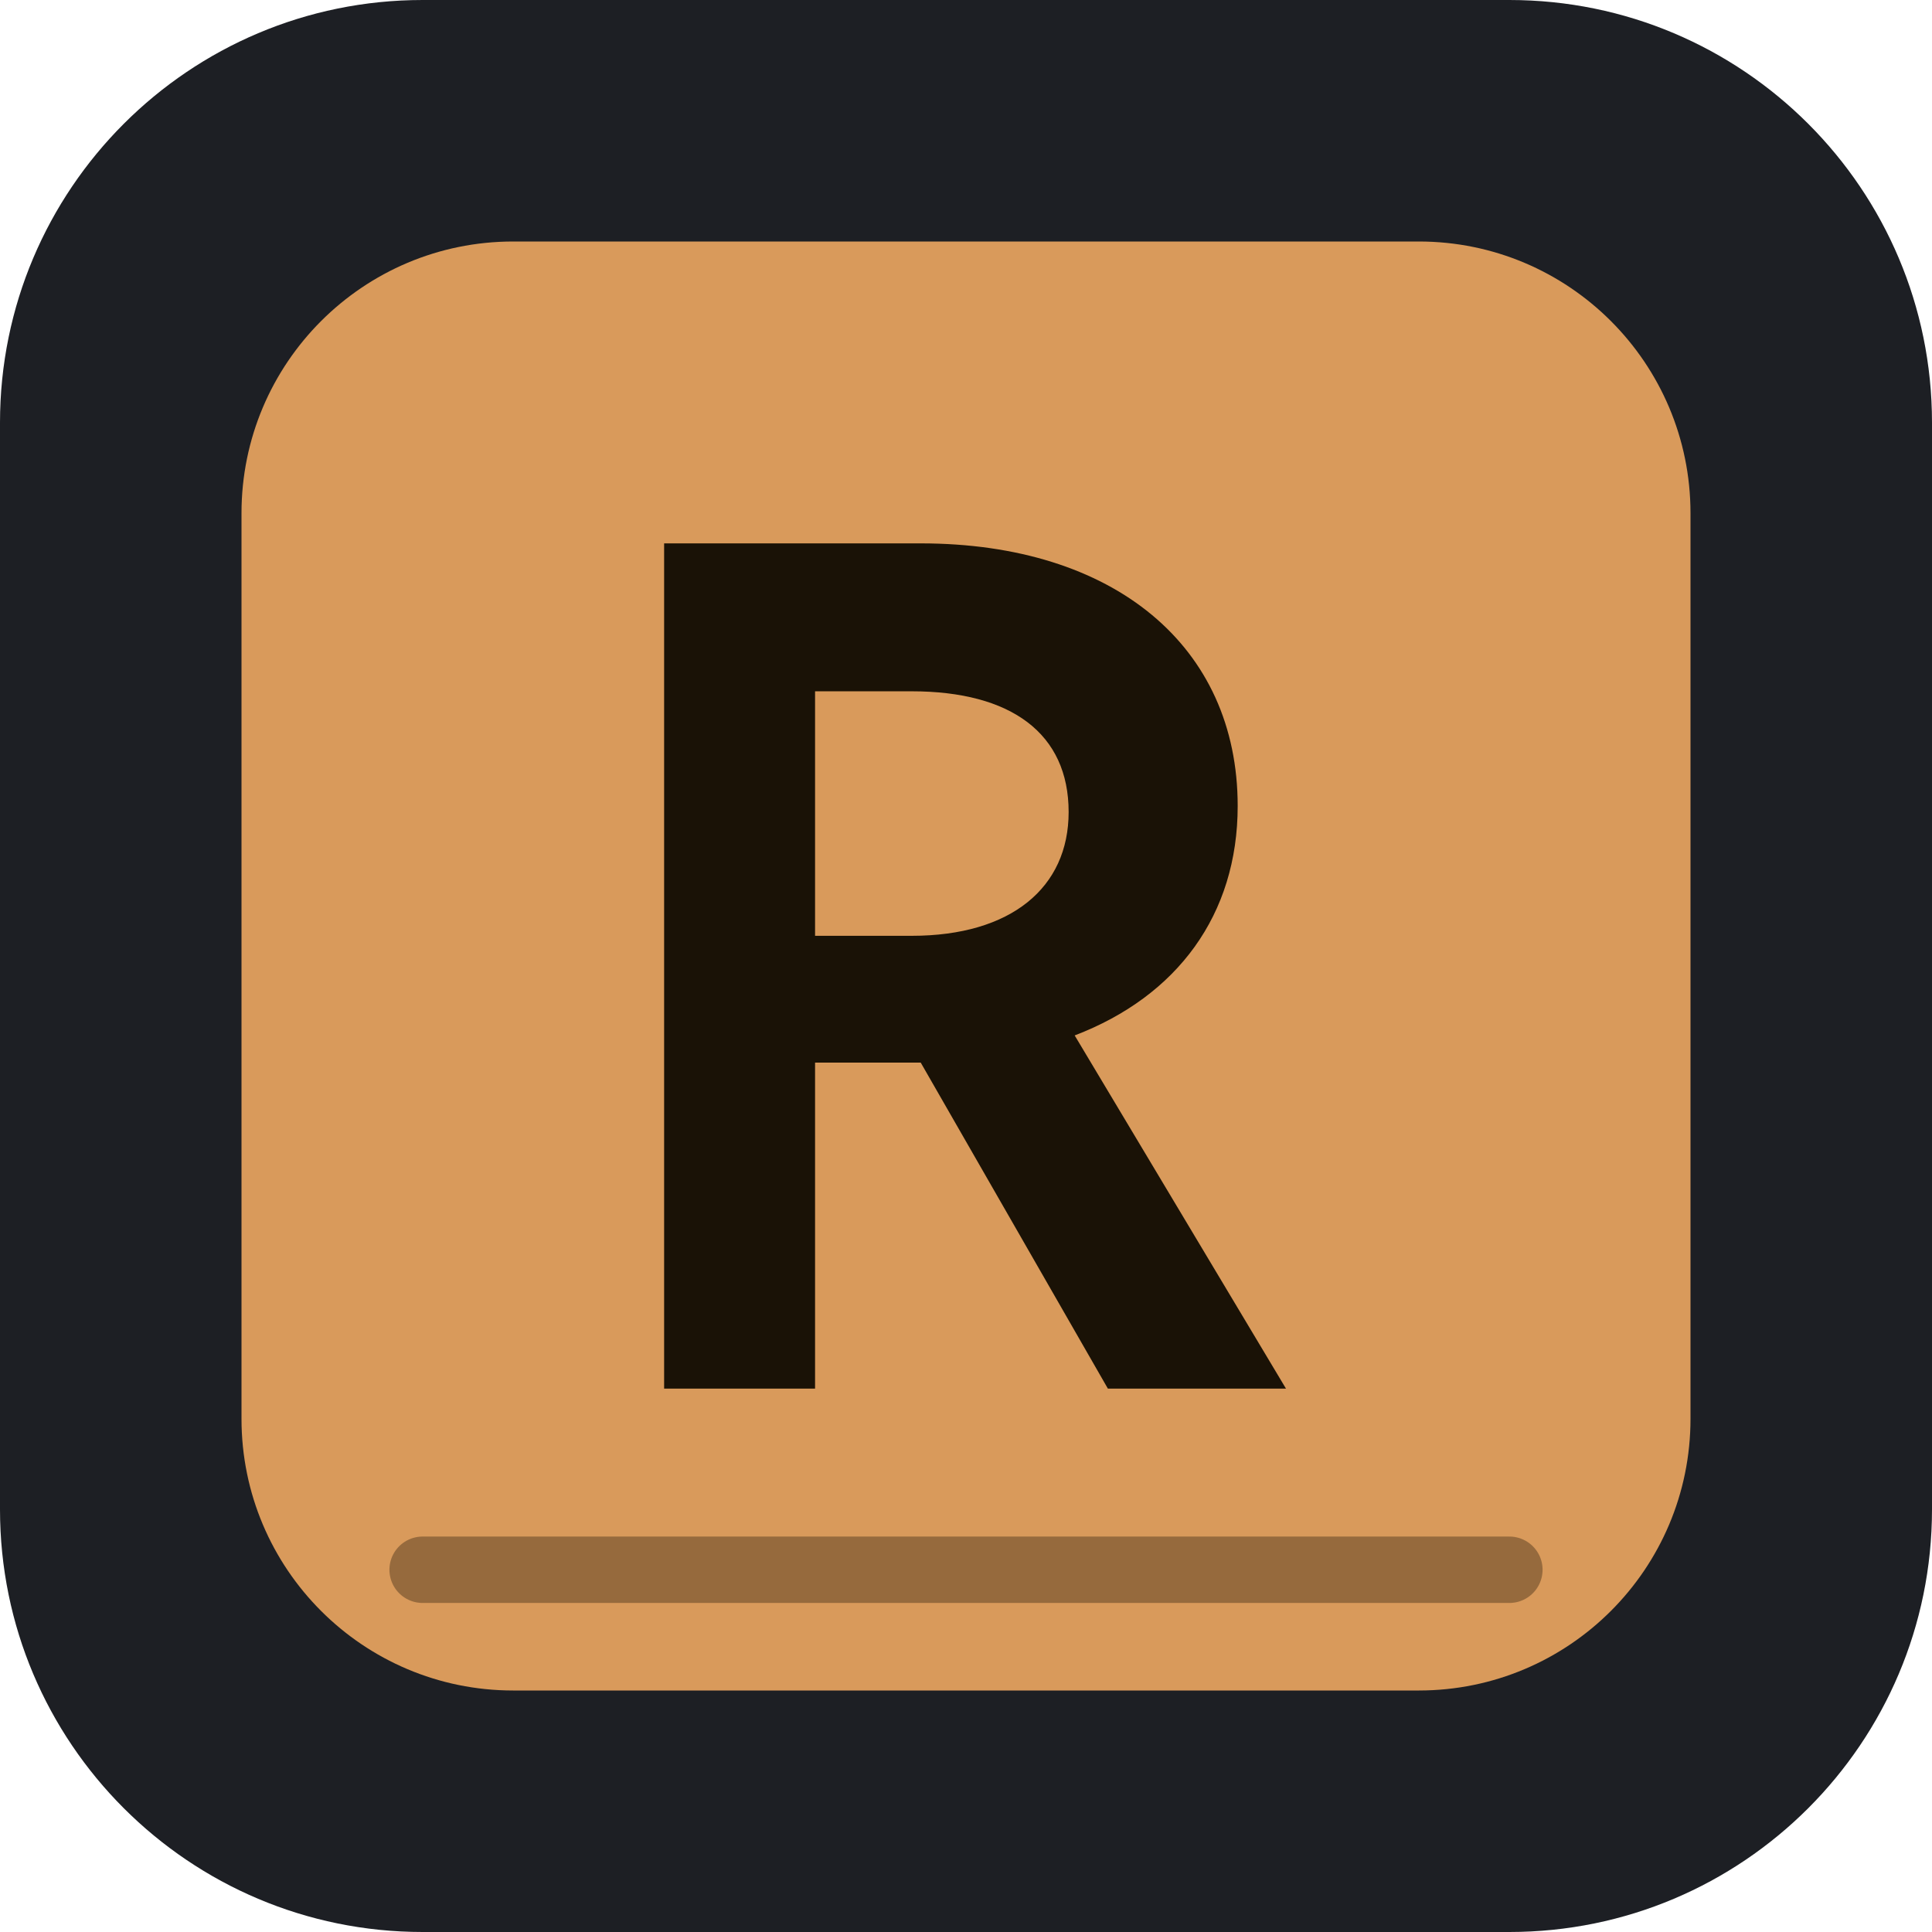
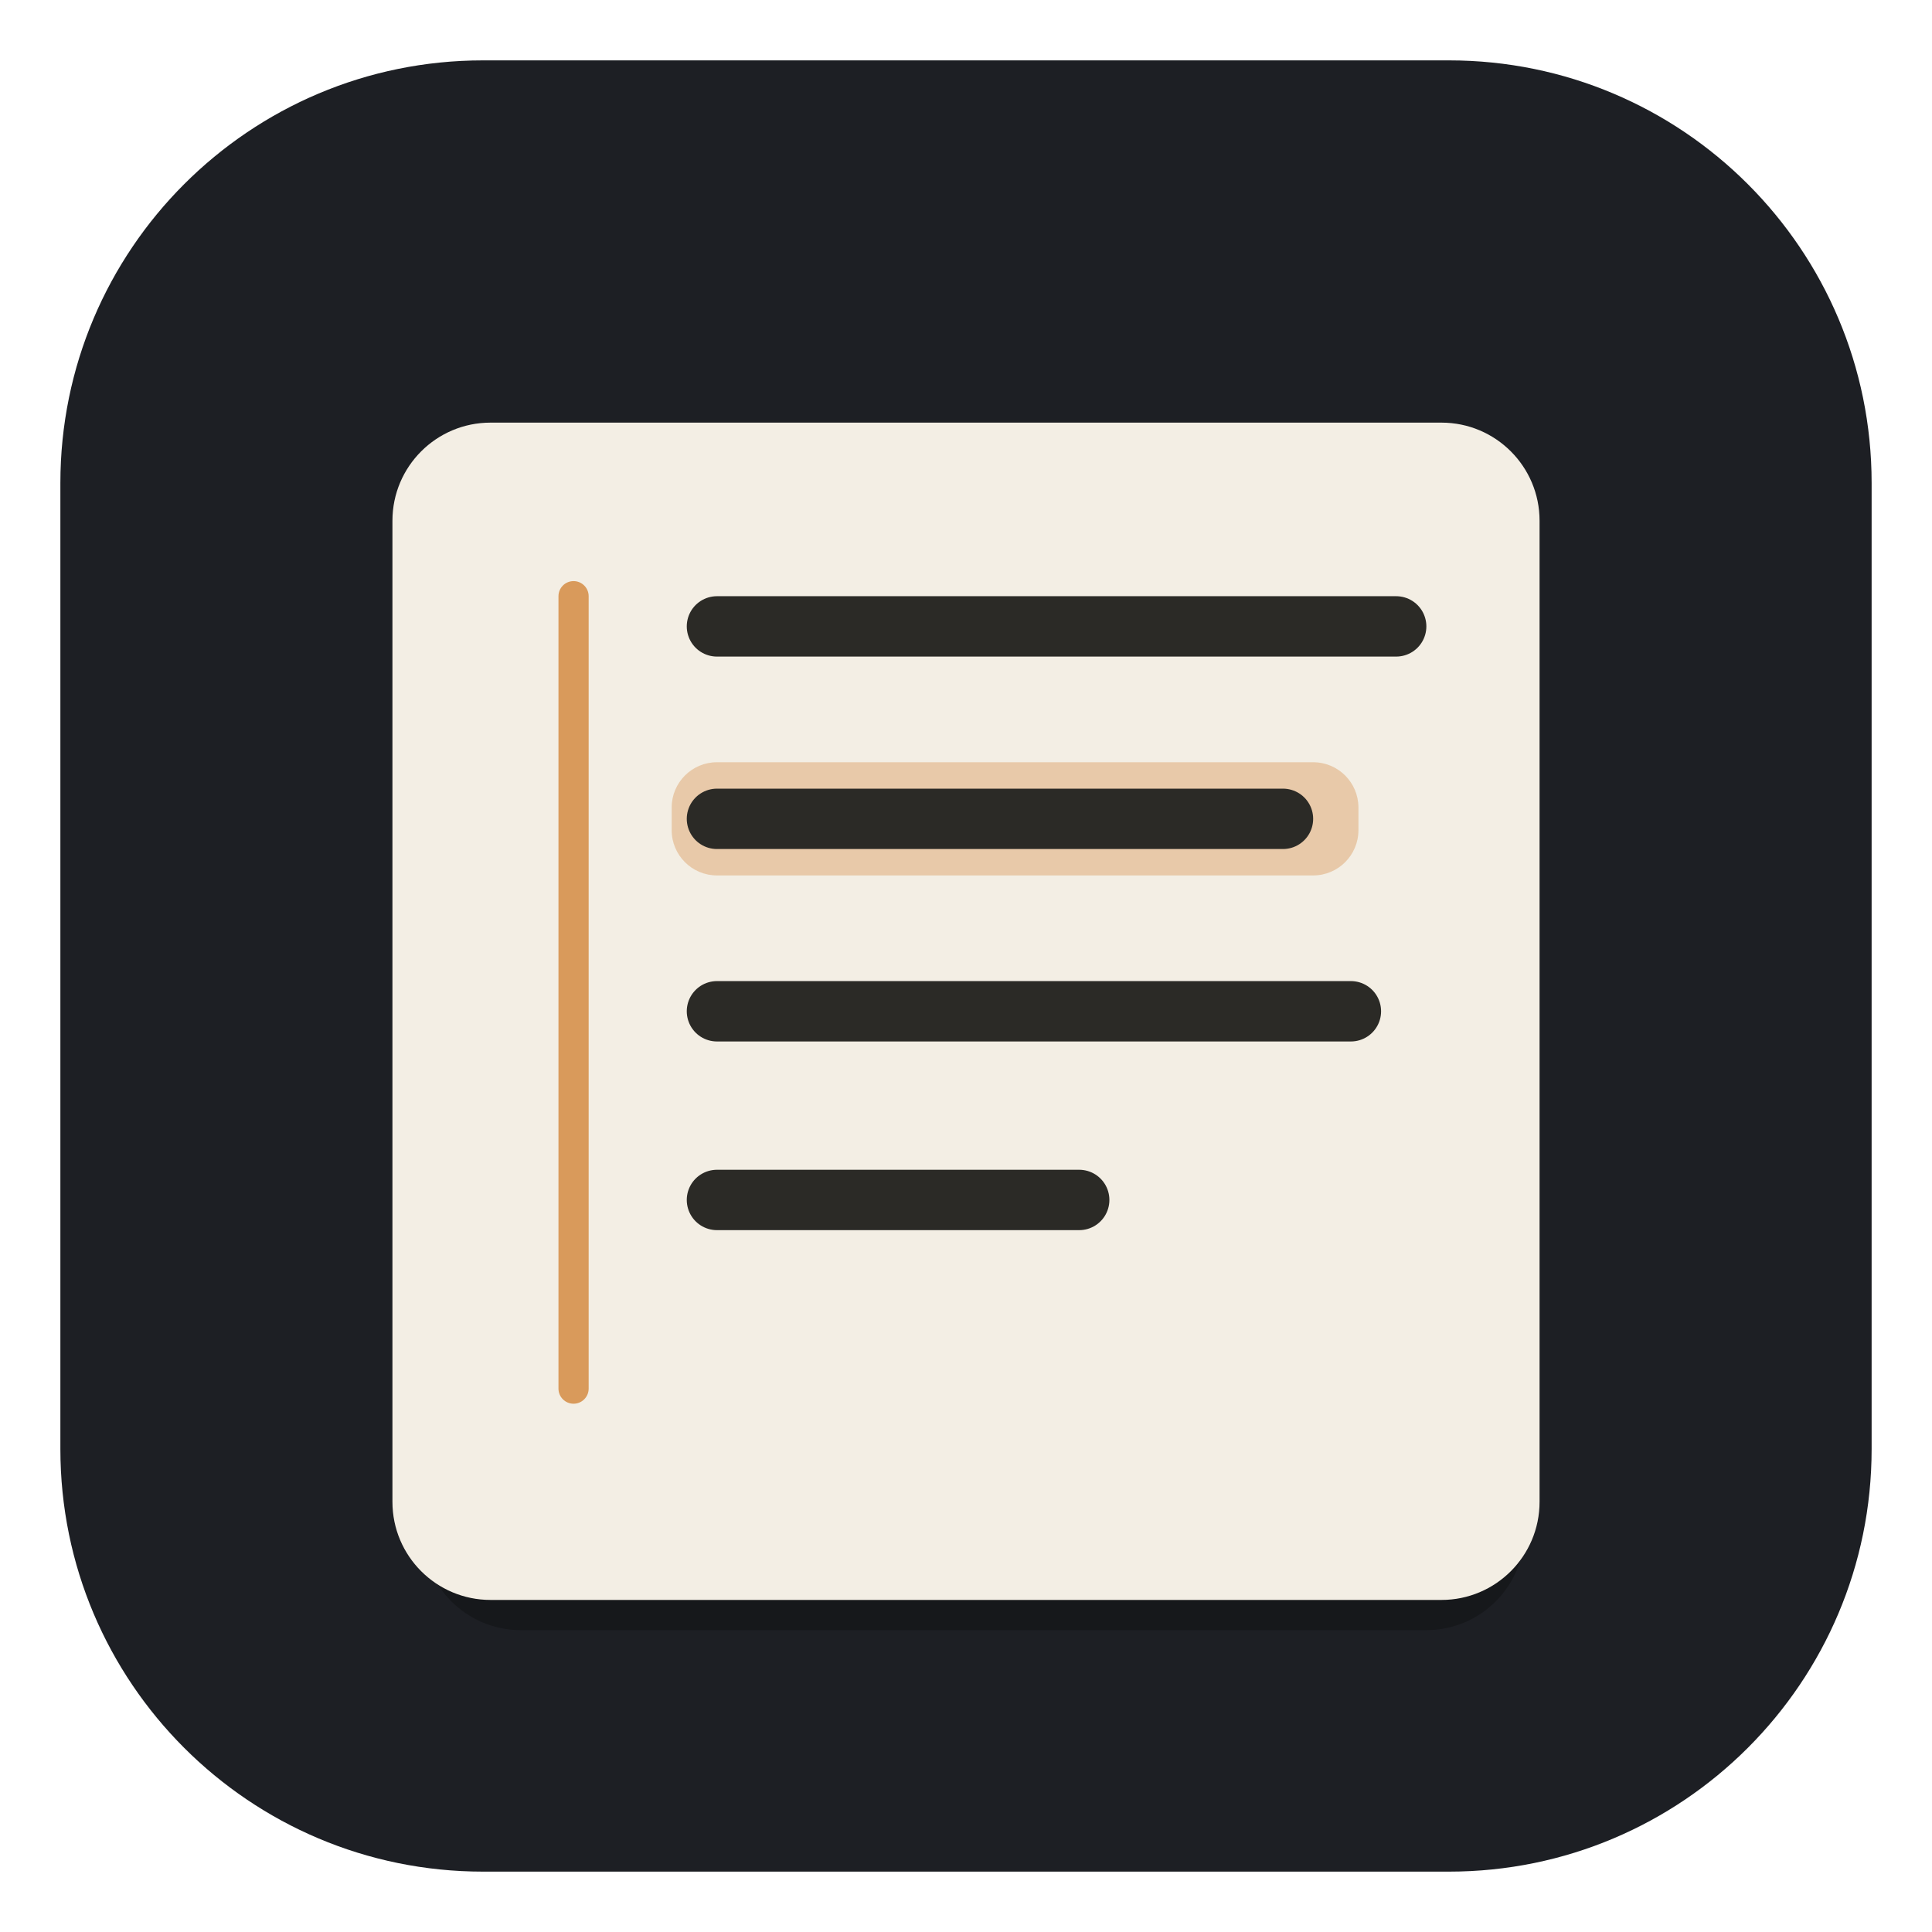
- <svg xmlns="http://www.w3.org/2000/svg" viewBox="0 0 64 64">
-   <rect width="64" height="64" rx="14" fill="#1d1f24" />
-   <rect x="8" y="8" width="48" height="48" rx="9" fill="#d99a5b" />
-   <path d="M22 46V18h8.5c6.4 0 10.5 3.4 10.5 8.7 0 3.6-2 6.3-5.4 7.6l7 11.7h-5.9l-6.2-10.8H27V46zm5-15h3.2c3.3 0 5.2-1.6 5.2-4.1 0-2.6-1.9-4-5.2-4H27z" fill="#1a1206" />
-   <path d="M14 52h36" stroke="#1a1206" stroke-width="2.2" stroke-linecap="round" opacity=".35" />
+ <svg xmlns="http://www.w3.org/2000/svg" viewBox="0 0 512 512">
+   <rect x="16" y="16" width="480" height="480" rx="112" fill="#1d1f24" />
+   <rect x="112" y="124" width="292" height="308" rx="26" fill="#000" opacity=".24" />
+   <rect x="104" y="112" width="304" height="312" rx="26" fill="#f3eee4" />
+   <rect x="148" y="154" width="8" height="218" rx="4" fill="#d99a5b" />
+   <rect x="178" y="202" width="182" height="30" rx="12" fill="#d99a5b" opacity=".43" />
+   <g stroke="#2b2a26" stroke-width="16" stroke-linecap="round">
+     <line x1="190" y1="166" x2="370" y2="166" />
+     <line x1="190" y1="217" x2="340" y2="217" />
+     <line x1="190" y1="268" x2="358" y2="268" />
+     <line x1="190" y1="318" x2="286" y2="318" />
+   </g>
</svg>
